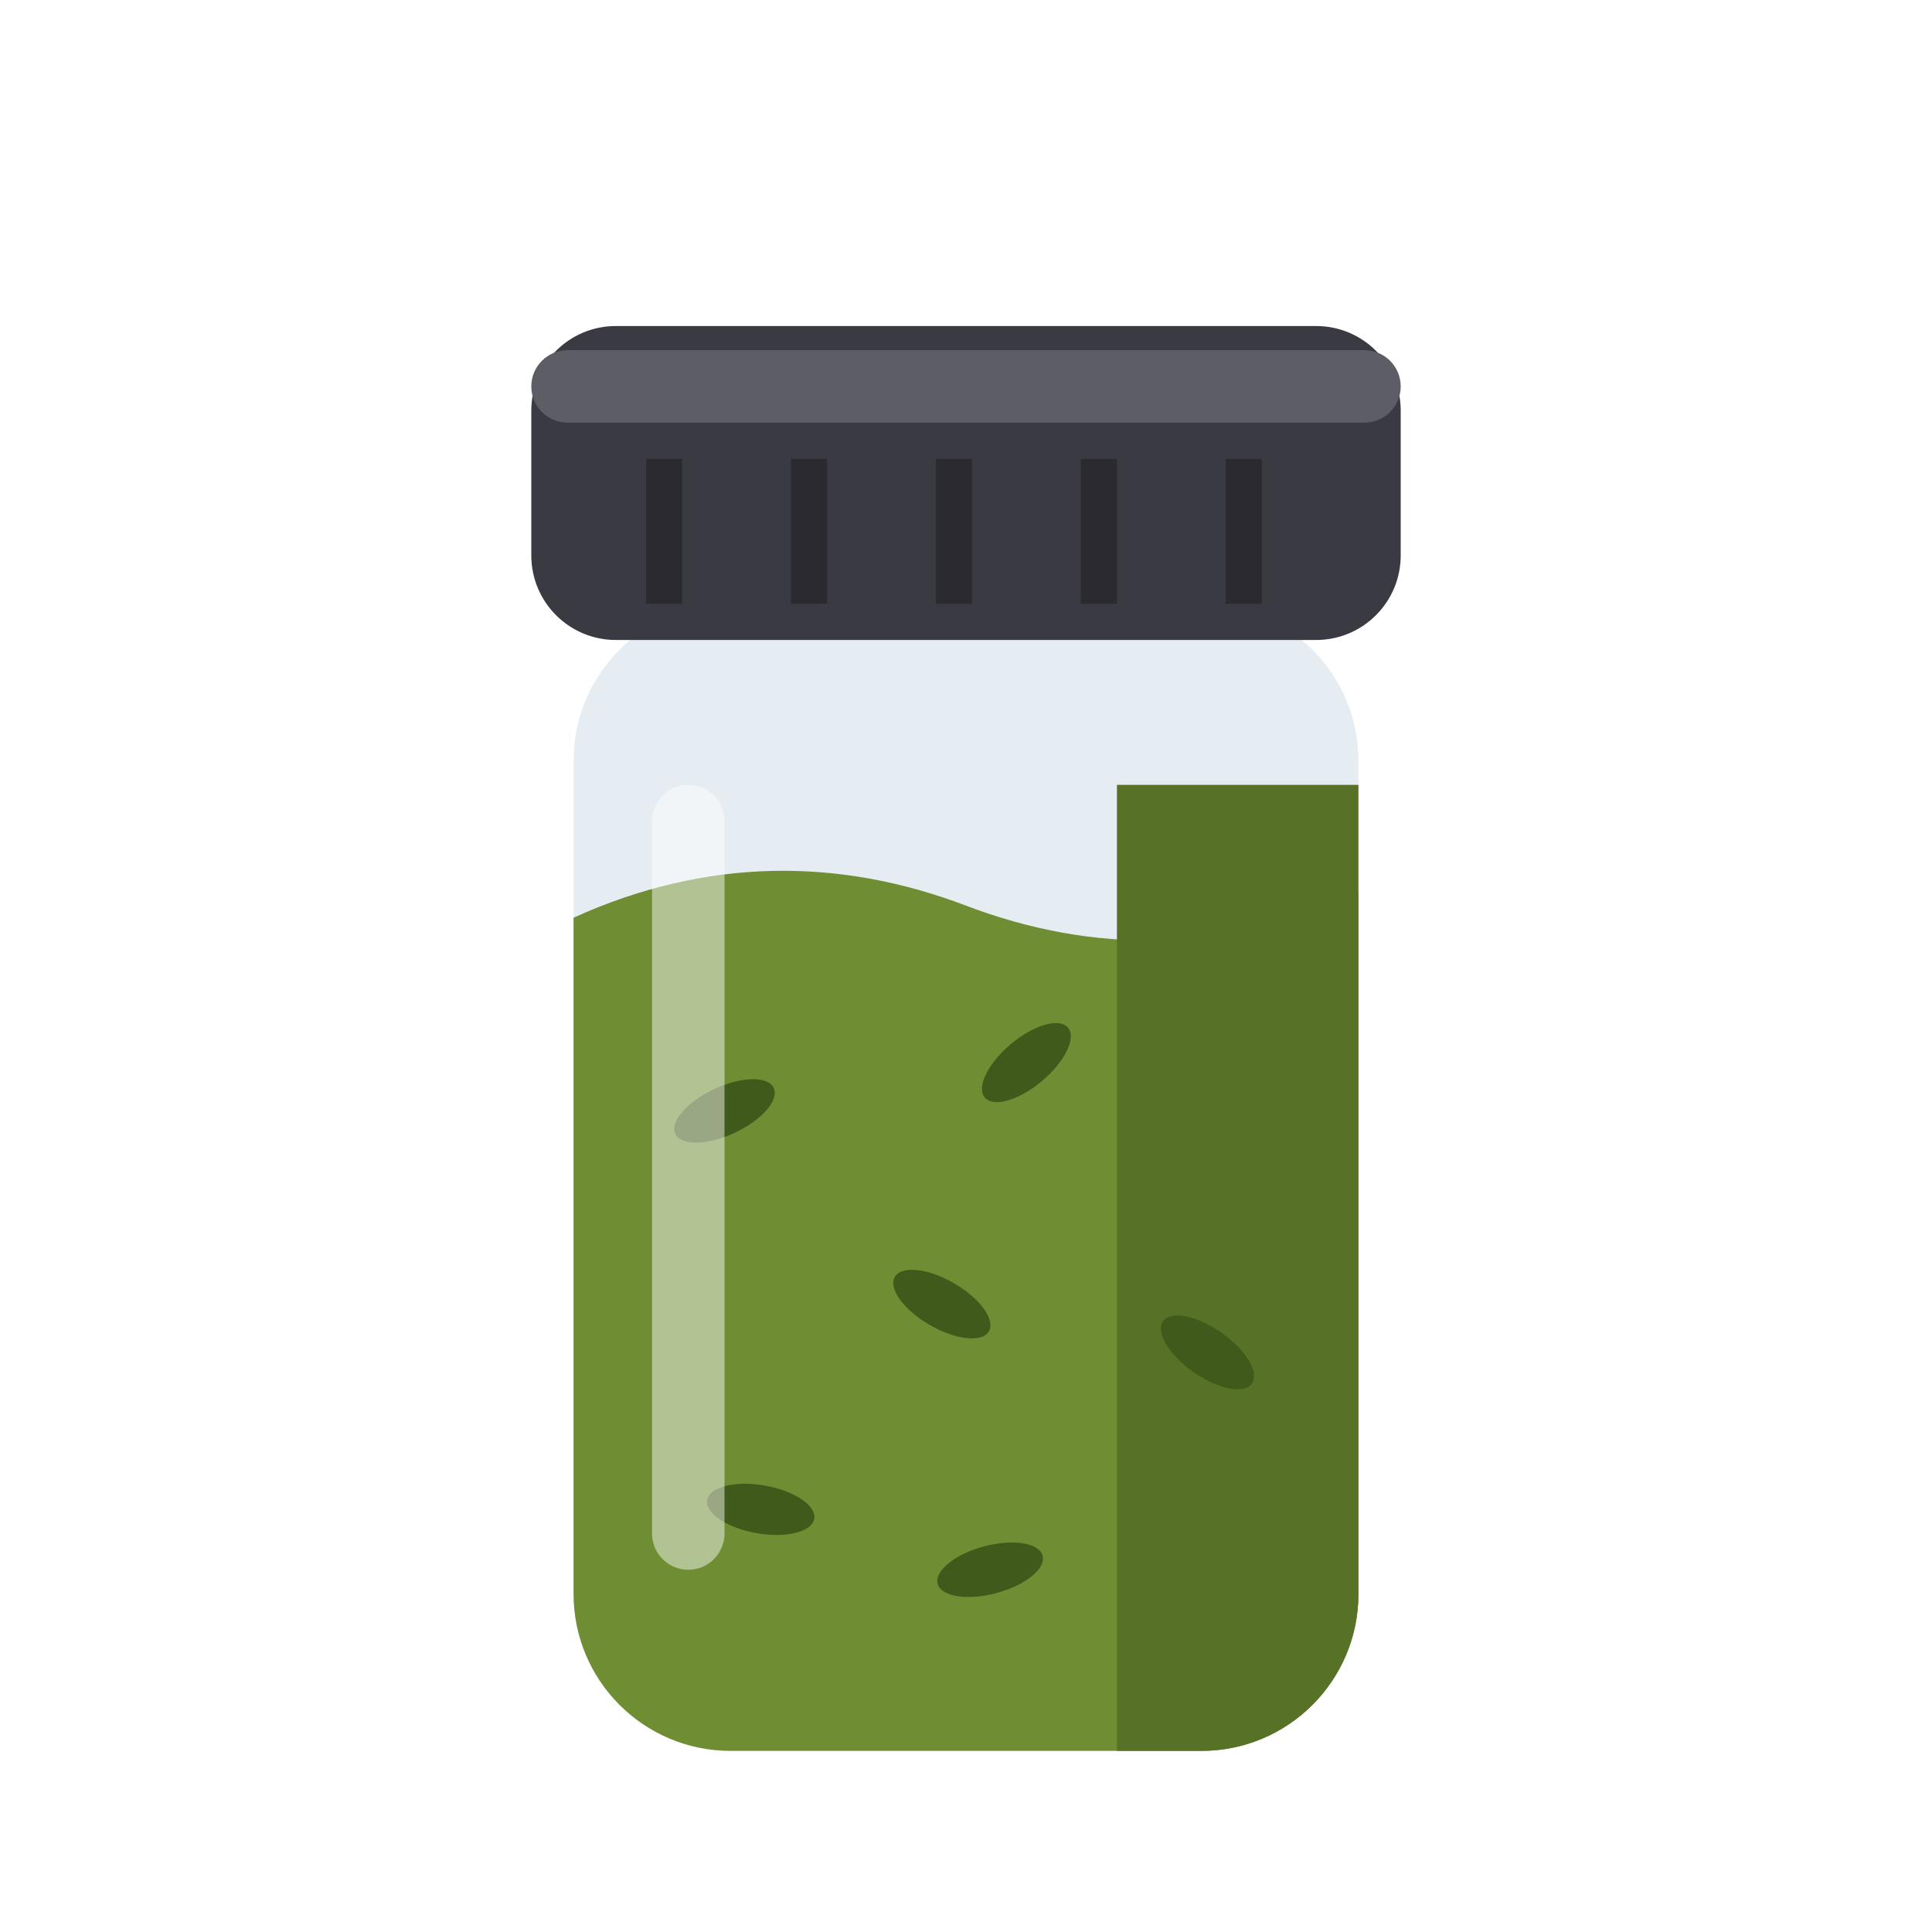
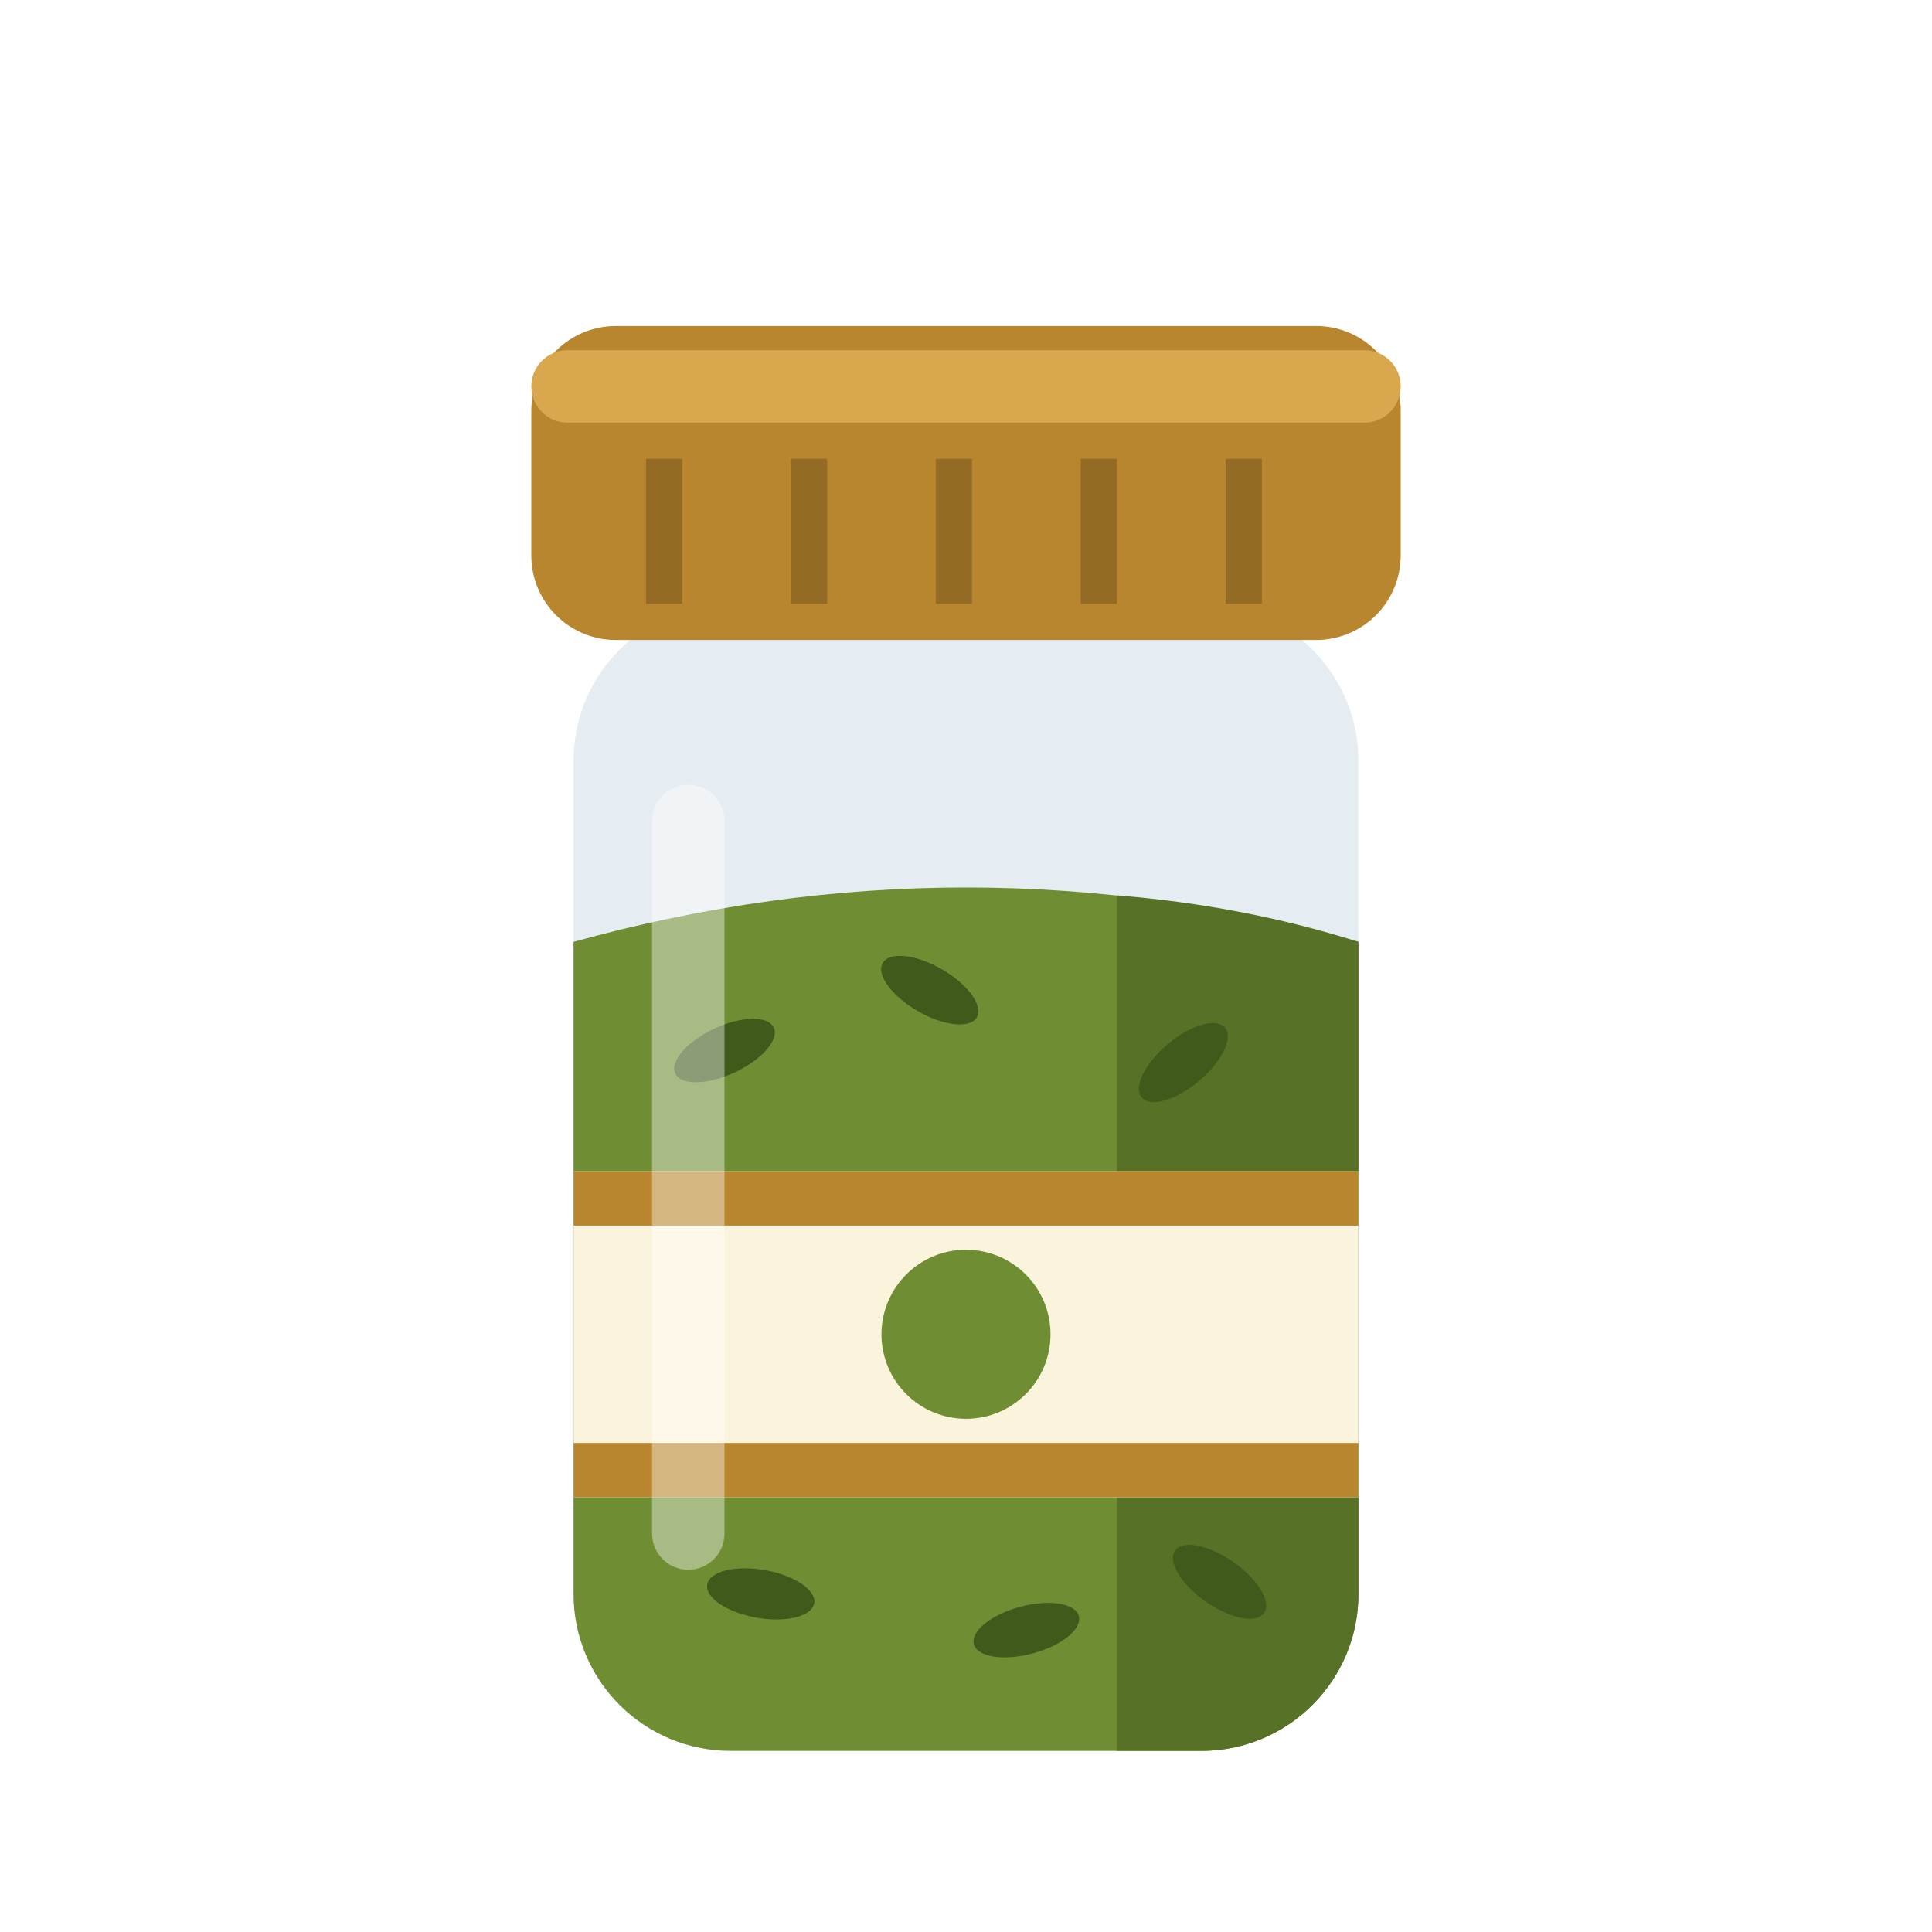
<svg xmlns="http://www.w3.org/2000/svg" viewBox="0 0 32 32">
  <rect width="13" height="19" x="9.5" y="10" fill="#e6edf2" rx="2.6" />
  <clipPath id="sj">
    <rect width="13" height="19" x="9.5" y="10" fill="#000" rx="2.6" />
  </clipPath>
  <g clip-path="url(#sj)">
-     <path fill="#6f8e34" d="M9.5 15.2c2.2-1 4.4-1 6.5-.2s4.3.8 6.5-.2V29h-13z" />
-     <rect width="4" height="16" x="18.5" y="13" fill="#577226" />
-     <ellipse cx="12" cy="18.4" rx="0.9" ry="0.4" fill="#3f5a1a" transform="rotate(-25 12 18.4)" />
-     <ellipse cx="15.6" cy="21.6" rx="0.9" ry="0.4" fill="#3f5a1a" transform="rotate(30 15.6 21.6)" />
-     <ellipse cx="12.6" cy="25" rx="0.9" ry="0.4" fill="#3f5a1a" transform="rotate(10 12.6 25)" />
-     <ellipse cx="17" cy="17.6" rx="0.9" ry="0.4" fill="#3f5a1a" transform="rotate(-40 17 17.6)" />
-     <ellipse cx="16.4" cy="26" rx="0.9" ry="0.4" fill="#3f5a1a" transform="rotate(-15 16.4 26)" />
-     <ellipse cx="20" cy="22.4" rx="0.9" ry="0.4" fill="#3f5a1a" transform="rotate(35 20 22.4)" />
+     <path fill="#6f8e34" d="M9.5 15.6Q16 13.8 22.5 15.6V29H9.5z" />
+     <path fill="#577226" d="M18.5 14.83Q20.6 15 22.5 15.6V29H18.5z" />
+     <ellipse cx="12" cy="17.4" rx="0.9" ry="0.4" fill="#3f5a1a" transform="rotate(-25 12 17.4)" />
+     <ellipse cx="15.4" cy="16.4" rx="0.9" ry="0.4" fill="#3f5a1a" transform="rotate(30 15.4 16.4)" />
+     <ellipse cx="19.6" cy="17.6" rx="0.9" ry="0.4" fill="#3f5a1a" transform="rotate(-40 19.6 17.6)" />
+     <ellipse cx="12.6" cy="26.4" rx="0.9" ry="0.4" fill="#3f5a1a" transform="rotate(10 12.6 26.4)" />
+     <ellipse cx="17" cy="27" rx="0.9" ry="0.4" fill="#3f5a1a" transform="rotate(-15 17 27)" />
+     <ellipse cx="20.2" cy="26.2" rx="0.9" ry="0.4" fill="#3f5a1a" transform="rotate(35 20.2 26.2)" />
+     <rect width="13" height="5.4" x="9.5" y="19.4" fill="#fbf4dc" />
+     <rect width="13" height="0.9" x="9.5" y="19.4" fill="#b8862e" />
+     <rect width="13" height="0.9" x="9.5" y="23.9" fill="#b8862e" />
+     <circle cx="16" cy="22.1" r="1.4" fill="#6f8e34" />
  </g>
-   <rect width="1.2" height="13" x="10.8" y="13" fill="#ffffff77" rx="0.6" />
-   <rect width="14.4" height="5.2" x="8.8" y="5.4" fill="#3a3a42" rx="1.4" />
-   <rect width="14.4" height="1.2" x="8.8" y="5.8" fill="#5d5d66" rx="0.6" />
-   <path fill="none" stroke="#2a2a30" stroke-width="0.6" d="M11 7.6v2.4M13.4 7.6v2.4M15.8 7.6v2.4M18.2 7.6v2.4M20.6 7.6v2.4" />
+   <rect width="1.2" height="13" x="10.8" y="13" fill="#ffffff66" rx="0.6" />
+   <rect width="14.4" height="5.2" x="8.8" y="5.4" fill="#b8862e" rx="1.4" />
+   <rect width="14.4" height="1.2" x="8.8" y="5.8" fill="#d9a84e" rx="0.6" />
+   <path fill="none" stroke="#00000033" stroke-width="0.6" d="M11 7.6v2.4M13.4 7.6v2.4M15.8 7.6v2.4M18.2 7.6v2.4M20.6 7.6v2.4" />
</svg>
